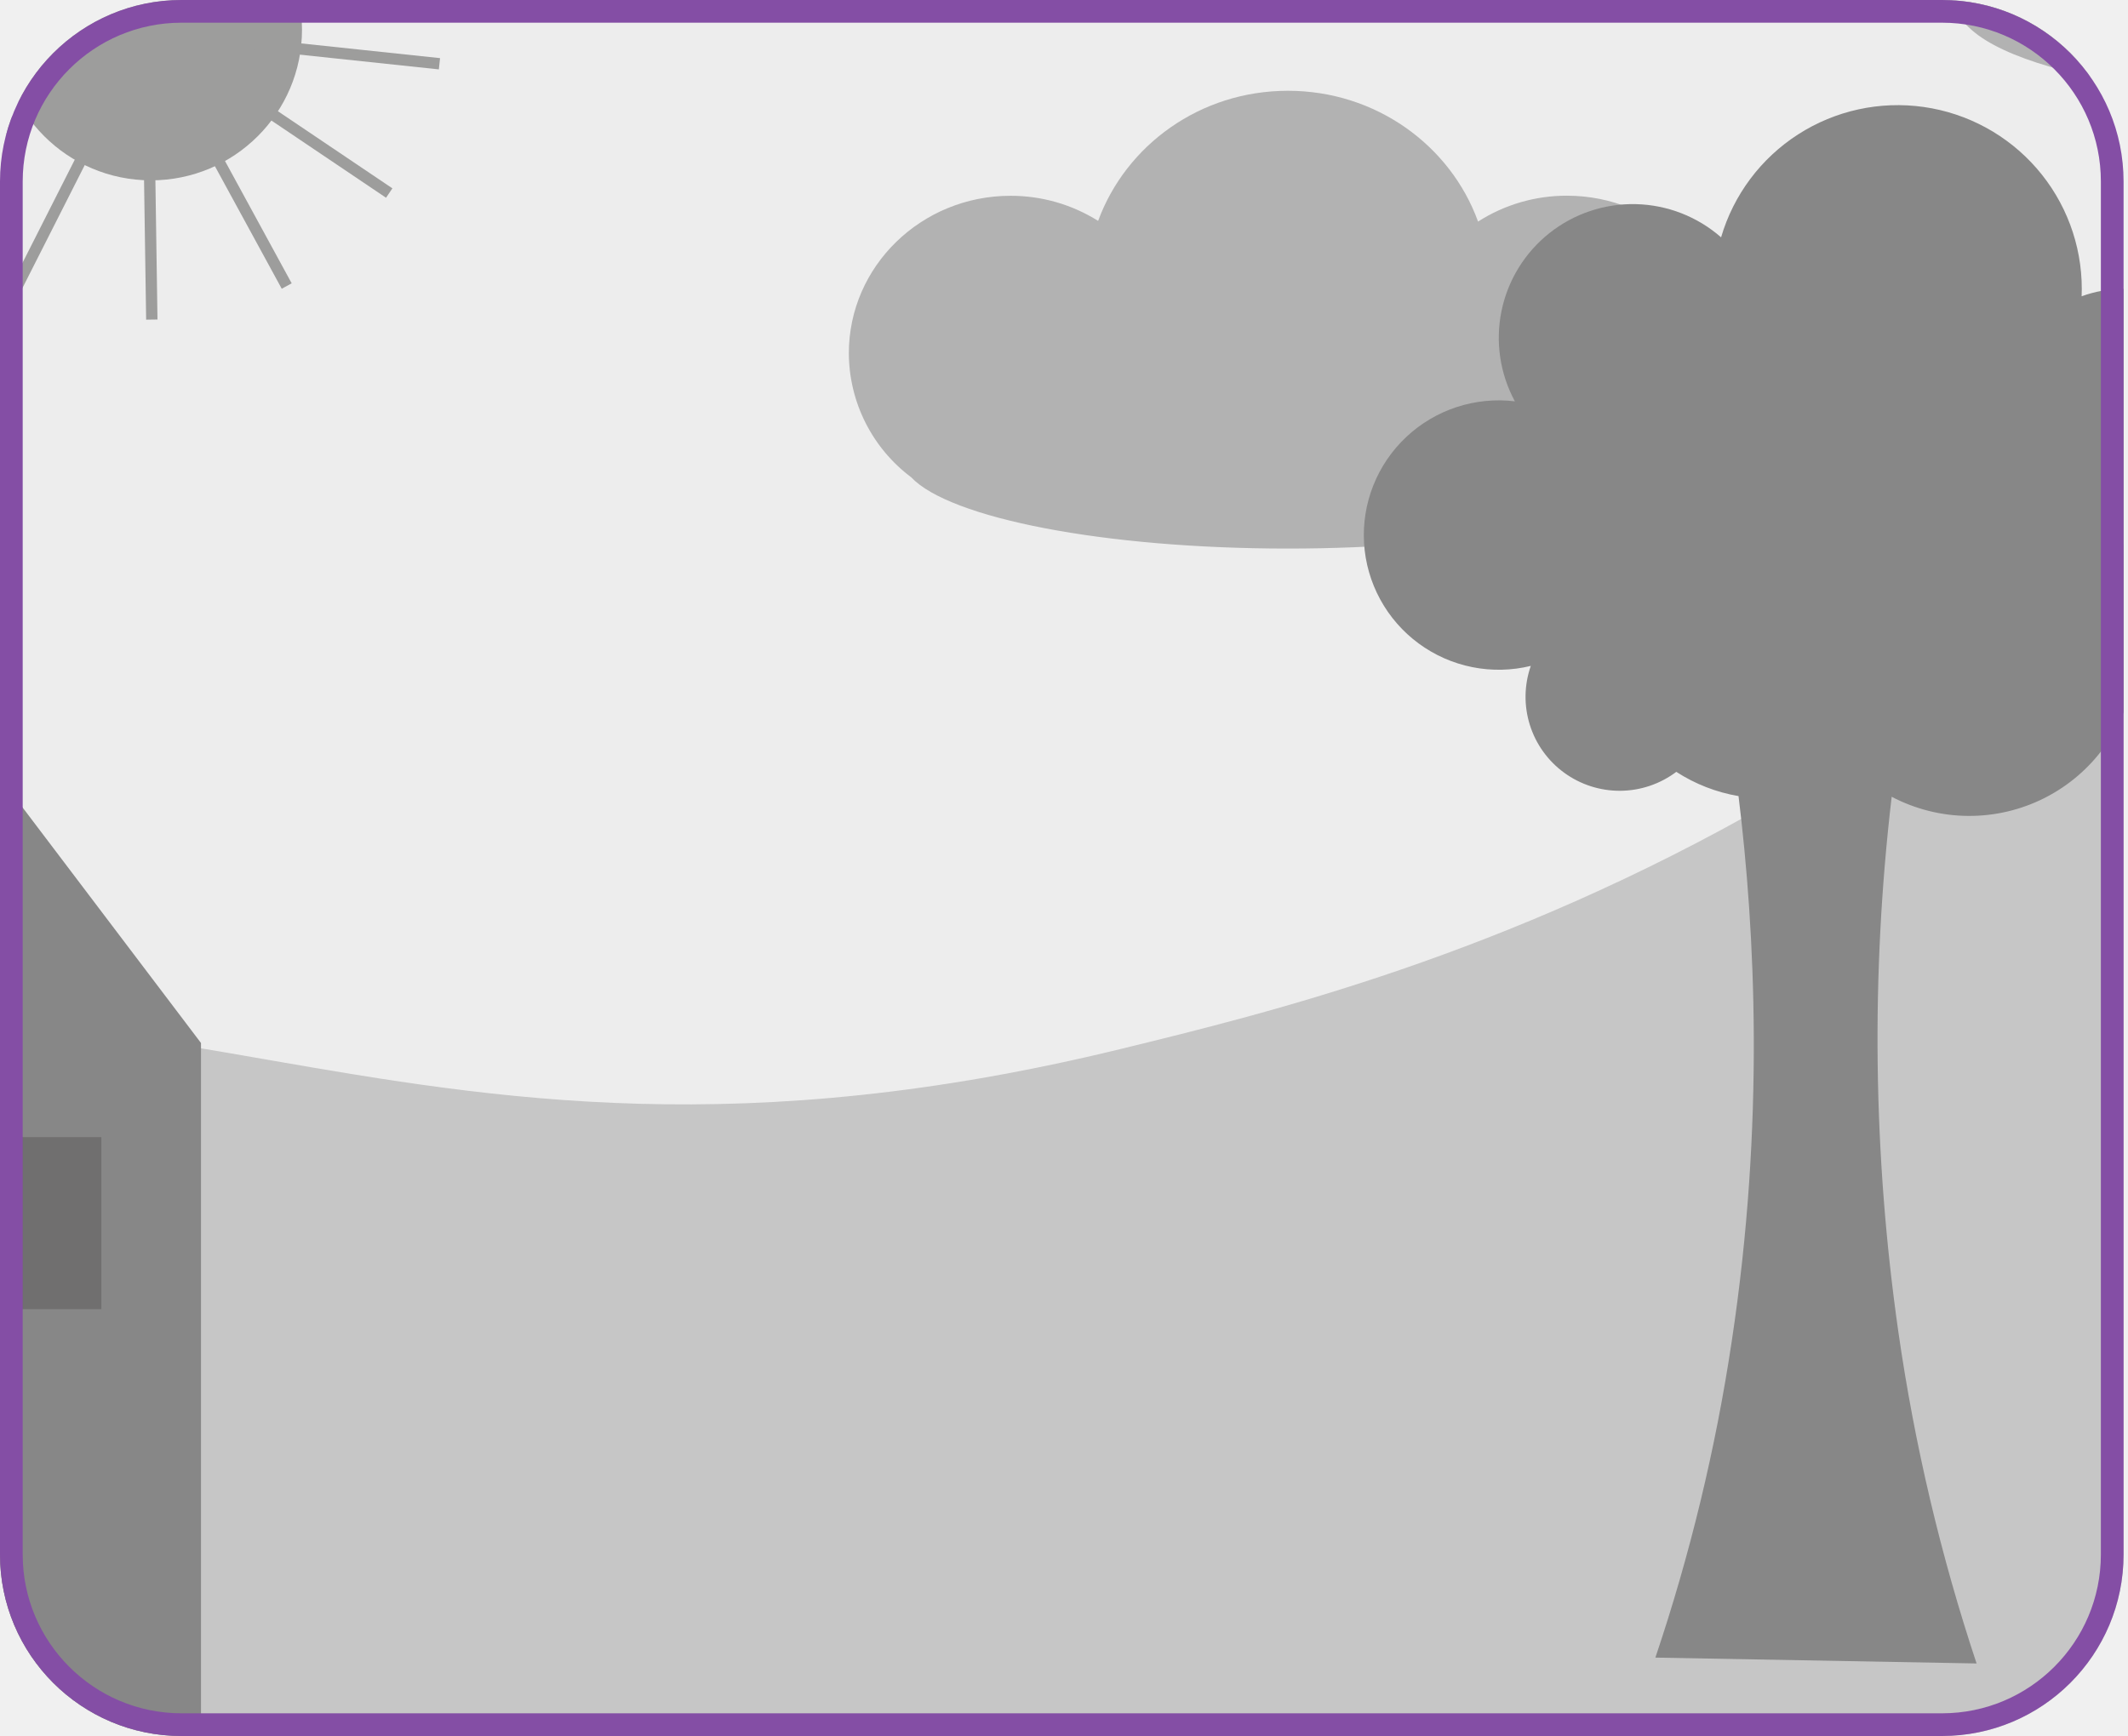
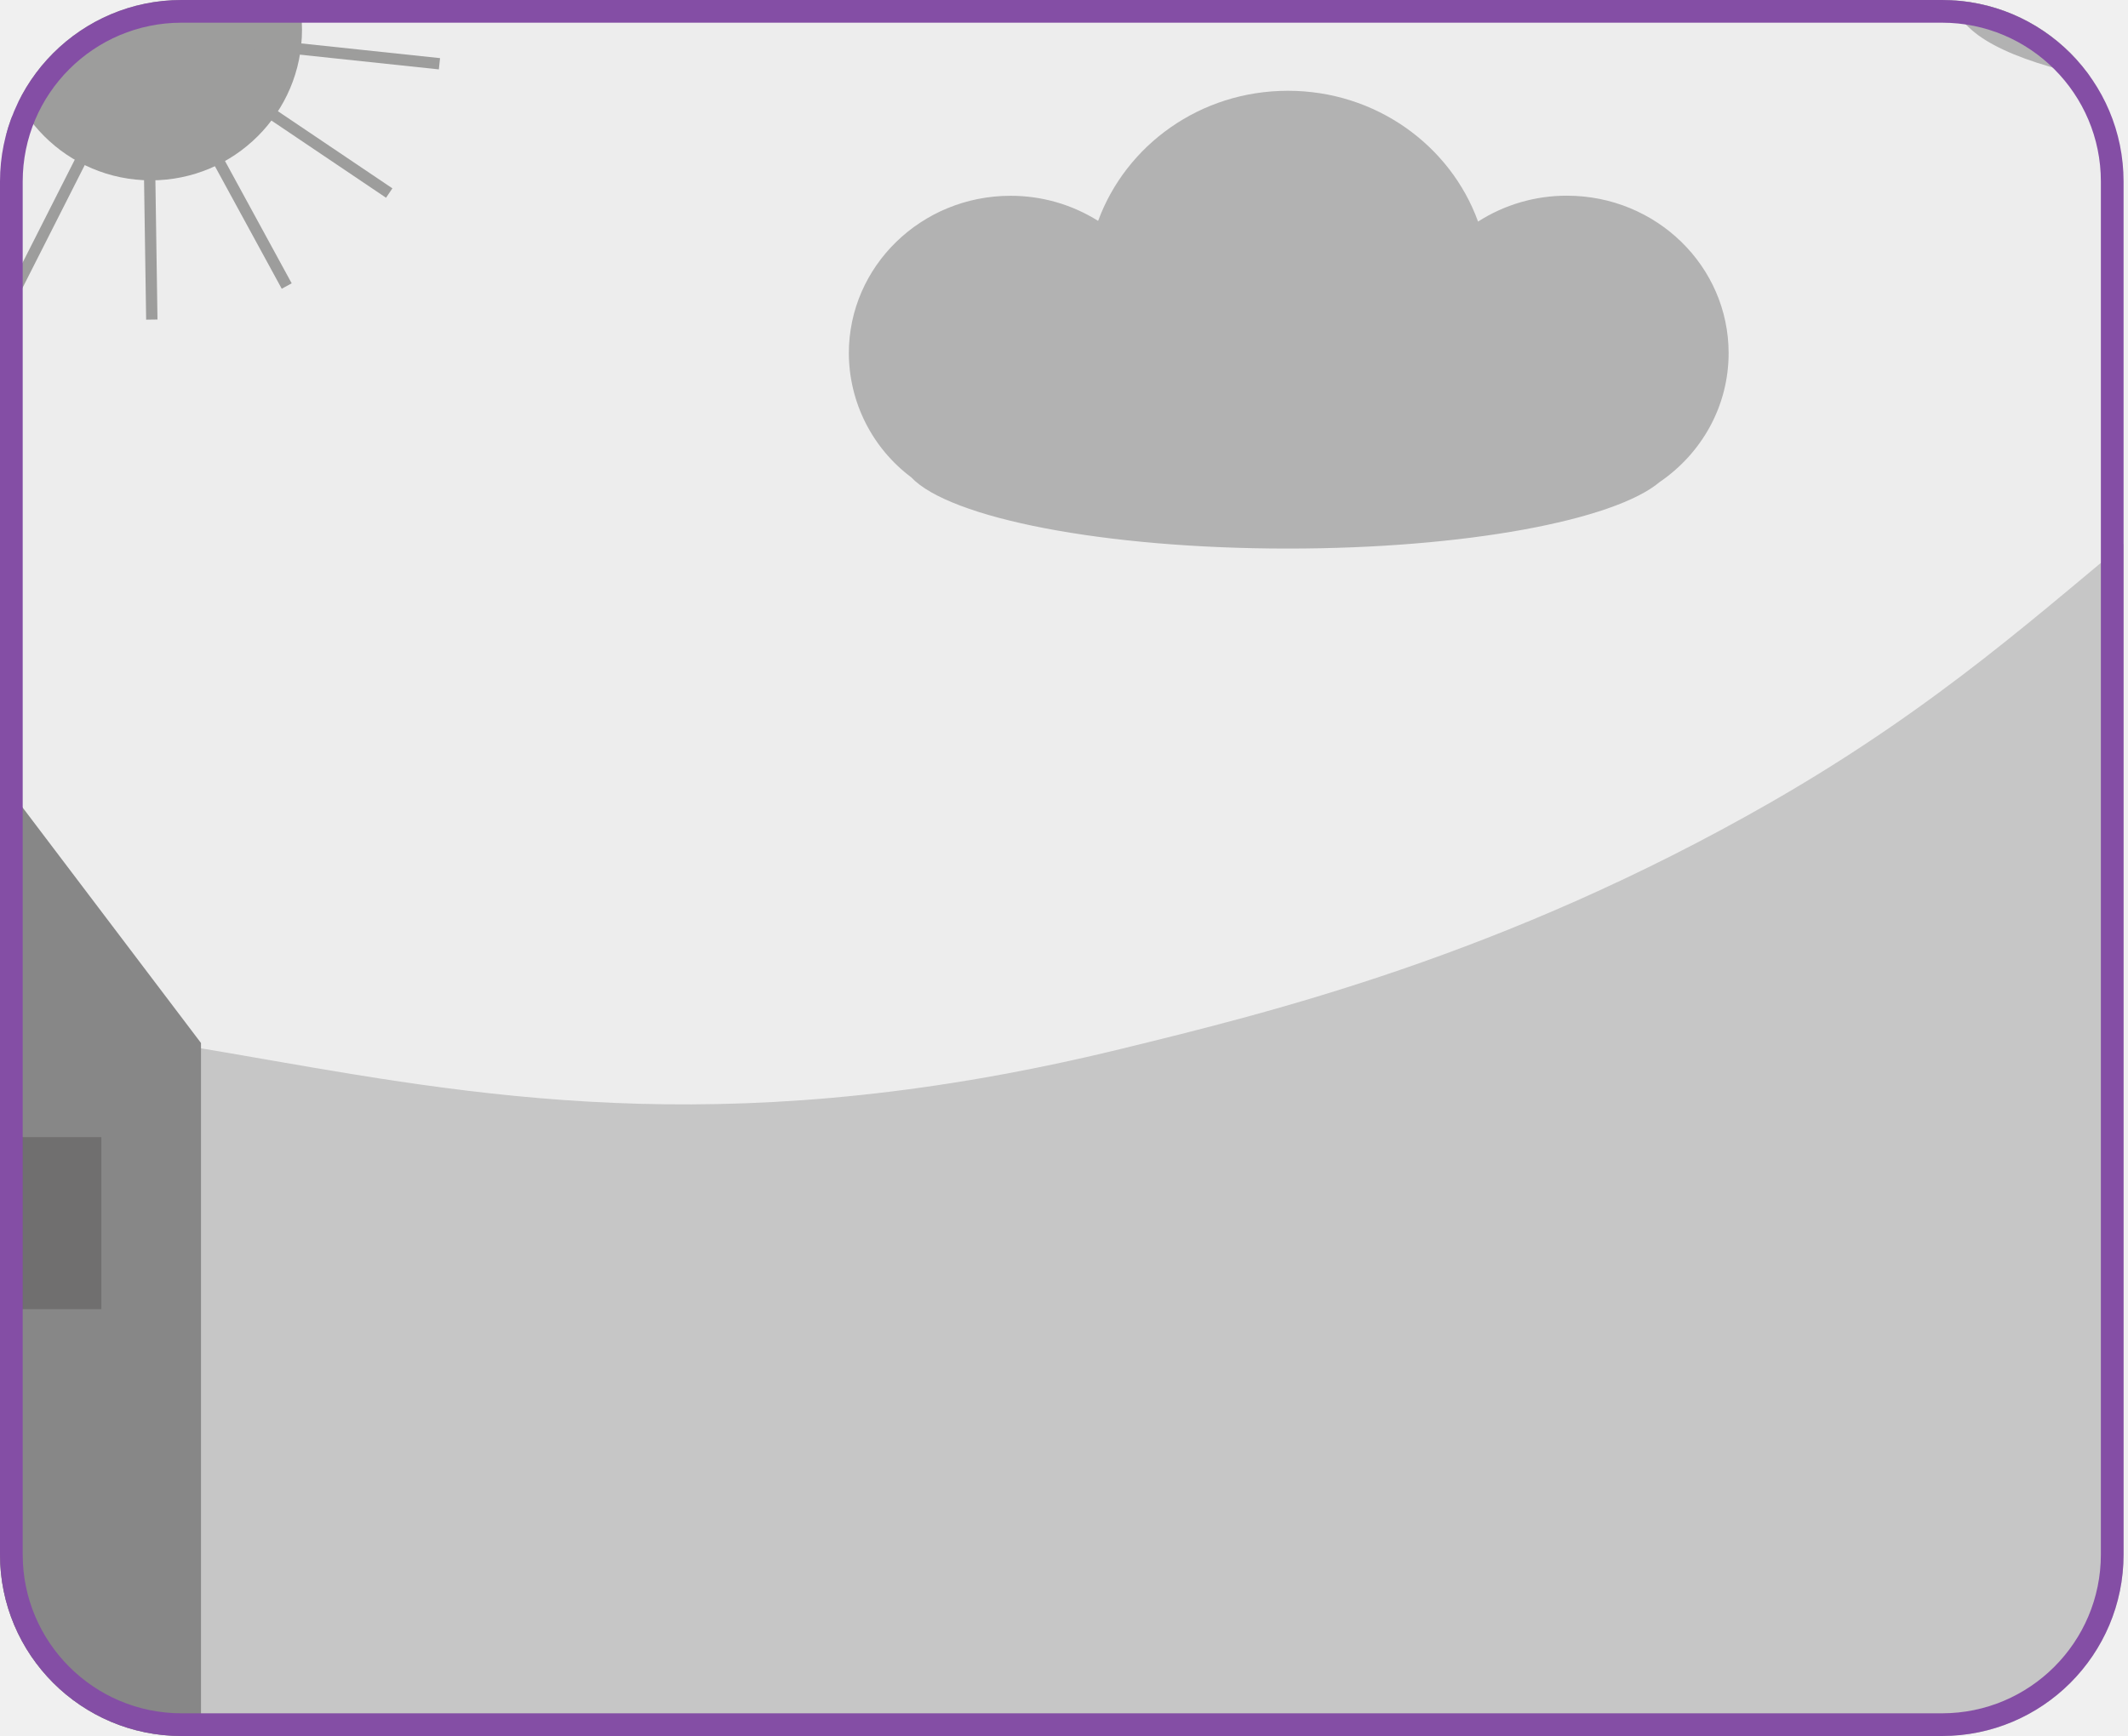
<svg xmlns="http://www.w3.org/2000/svg" viewBox="0 0 375 306" fill="none">
  <g clip-path="url(#clip0_131_401)">
    <path d="M434.444 -62.886H-166.524V389.887H434.444V-62.886Z" fill="#EDEDED" />
    <path d="M-205.742 302.941C-184.519 231.156 -103.639 199.195 -79.814 190.981C22.743 155.679 64.721 217.34 197.613 184.873C223.64 178.511 265.009 168.408 312.039 141.429C372.173 106.943 385.437 72.838 437.329 63.124C468.631 57.274 513.925 59.906 526.643 82.332C539.025 104.152 513.08 131.54 491.664 172.626C434.827 281.675 486.905 339.458 444.358 390.41C405.719 436.686 345.526 409.68 134.329 413.046C-70.576 416.318 -163.054 444.129 -199.35 391.635C-222.196 358.597 -208.94 313.753 -205.742 302.941Z" fill="#C6C6C6" />
    <path d="M304.62 62.249C304.62 46.919 291.87 34.494 276.118 34.494C270.571 34.482 265.137 36.066 260.467 39.056C255.595 25.616 242.435 16.001 226.966 16.001C211.497 16.001 198.427 25.567 193.513 38.936C188.893 36.034 183.543 34.5 178.085 34.511C162.344 34.511 149.584 46.937 149.584 62.267C149.599 66.513 150.599 70.697 152.507 74.492C154.415 78.286 157.179 81.587 160.58 84.135C167.355 91.33 194.505 96.695 226.969 96.695C258.158 96.695 284.444 91.73 292.476 84.961C299.819 79.954 304.62 71.651 304.62 62.249Z" fill="#B2B2B2" />
    <path d="M397.608 -21.022C397.608 -12.597 394.256 -4.518 388.291 1.439C382.326 7.396 374.235 10.743 365.798 10.743C323.607 9.067 323.617 -51.121 365.798 -52.786C374.235 -52.786 382.326 -49.44 388.291 -43.483C394.256 -37.526 397.608 -29.446 397.608 -21.022Z" fill="#B2B2B2" />
    <path d="M496.282 -9.53674e-06C494.39 24.229 346.236 24.188 344.424 -9.53674e-06C346.315 -24.229 494.466 -24.188 496.282 -9.53674e-06Z" fill="#B2B2B2" />
    <path d="M26.609 31.789C41.305 31.789 53.219 19.892 53.219 5.217C53.219 -9.459 41.305 -21.355 26.609 -21.355C11.913 -21.355 0 -9.459 0 5.217C0 19.892 11.913 31.789 26.609 31.789Z" fill="#9D9D9C" />
    <path d="M16.993 20.609L2.059 50.094L3.843 50.995L18.777 21.51L16.993 20.609Z" fill="#9D9D9C" />
    <path d="M10.857 14.288L-15.946 33.45L-14.786 35.068L12.017 15.905L10.857 14.288Z" fill="#9D9D9C" />
    <path d="M8.463 6.052L-24.32 10.53L-24.049 12.508L8.734 8.029L8.463 6.052Z" fill="#9D9D9C" />
    <path d="M74.053 -13.967L43.295 -1.787L44.032 0.068L74.789 -12.111L74.053 -13.967Z" fill="#9D9D9C" />
    <path d="M44.644 6.758L44.432 8.743L77.335 12.231L77.546 10.246L44.644 6.758Z" fill="#9D9D9C" />
    <path d="M41.687 14.695L40.567 16.352L68.029 34.856L69.149 33.199L41.687 14.695Z" fill="#9D9D9C" />
    <path d="M35.584 20.92L33.828 21.874L49.647 50.895L51.402 49.941L35.584 20.92Z" fill="#9D9D9C" />
    <path d="M27.256 23.281L25.257 23.311L25.754 56.348L27.753 56.318L27.256 23.281Z" fill="#9D9D9C" />
    <path d="M-33.694 92.583L-102.802 183.844V338.615H35.417V183.844L-33.694 92.583Z" fill="#878787" />
    <path d="M17.863 200.437H-12.502V230.76H17.863V200.437Z" fill="#706F6F" />
-     <path d="M387.27 89.658C388.052 89.065 388.793 88.42 389.489 87.728C392.964 84.257 395.15 79.706 395.685 74.826C396.219 69.947 395.071 65.032 392.429 60.893C389.787 56.753 385.81 53.638 381.156 52.062C376.501 50.485 371.447 50.542 366.828 52.222C366.828 51.792 366.856 51.358 366.856 50.922C366.856 43.127 364.042 35.593 358.928 29.704C353.815 23.814 346.747 19.964 339.02 18.859C331.293 17.755 323.426 19.47 316.864 23.69C310.301 27.91 305.483 34.352 303.293 41.834C299.133 38.186 293.821 36.114 288.286 35.982C282.752 35.849 277.346 37.664 273.016 41.108C268.686 44.553 265.706 49.408 264.597 54.824C263.489 60.241 264.322 65.874 266.952 70.739C263.494 70.323 259.987 70.671 256.679 71.758C253.371 72.845 250.343 74.645 247.808 77.029C245.273 79.414 243.293 82.326 242.009 85.558C240.725 88.791 240.168 92.266 240.377 95.738C240.586 99.209 241.556 102.592 243.219 105.648C244.882 108.704 247.196 111.358 249.999 113.422C252.802 115.486 256.025 116.91 259.439 117.593C262.854 118.276 266.378 118.202 269.76 117.376C268.588 120.73 268.528 124.372 269.588 127.764C270.647 131.155 272.771 134.116 275.646 136.209C278.52 138.303 281.992 139.418 285.55 139.389C289.107 139.36 292.561 138.19 295.401 136.051C298.727 138.207 302.458 139.661 306.366 140.325C309.278 164.051 311.032 197.791 305.153 236.538C302.314 255.443 297.817 274.062 291.714 292.181L348.317 293.213C341.995 274.179 337.382 254.62 334.533 234.769C330.07 203.509 329.673 171.803 333.355 140.442C337.513 142.63 342.137 143.788 346.836 143.82C351.536 143.852 356.175 142.756 360.363 140.625C364.55 138.493 368.164 135.389 370.9 131.573C373.636 127.756 375.414 123.339 376.084 118.694H376.391C379.768 118.694 383.064 117.665 385.839 115.743C388.614 113.822 390.735 111.1 391.919 107.942C393.103 104.784 393.292 101.34 392.463 98.071C391.633 94.803 389.824 91.865 387.277 89.651L387.27 89.658Z" fill="#878787" />
  </g>
  <rect x="2" y="2" width="370.22" height="302" rx="30" stroke="#844EA5" stroke-width="4" />
  <defs>
    <clipPath id="clip0_131_401">
      <rect width="374.22" height="306" rx="32" fill="white" />
    </clipPath>
  </defs>
</svg>
